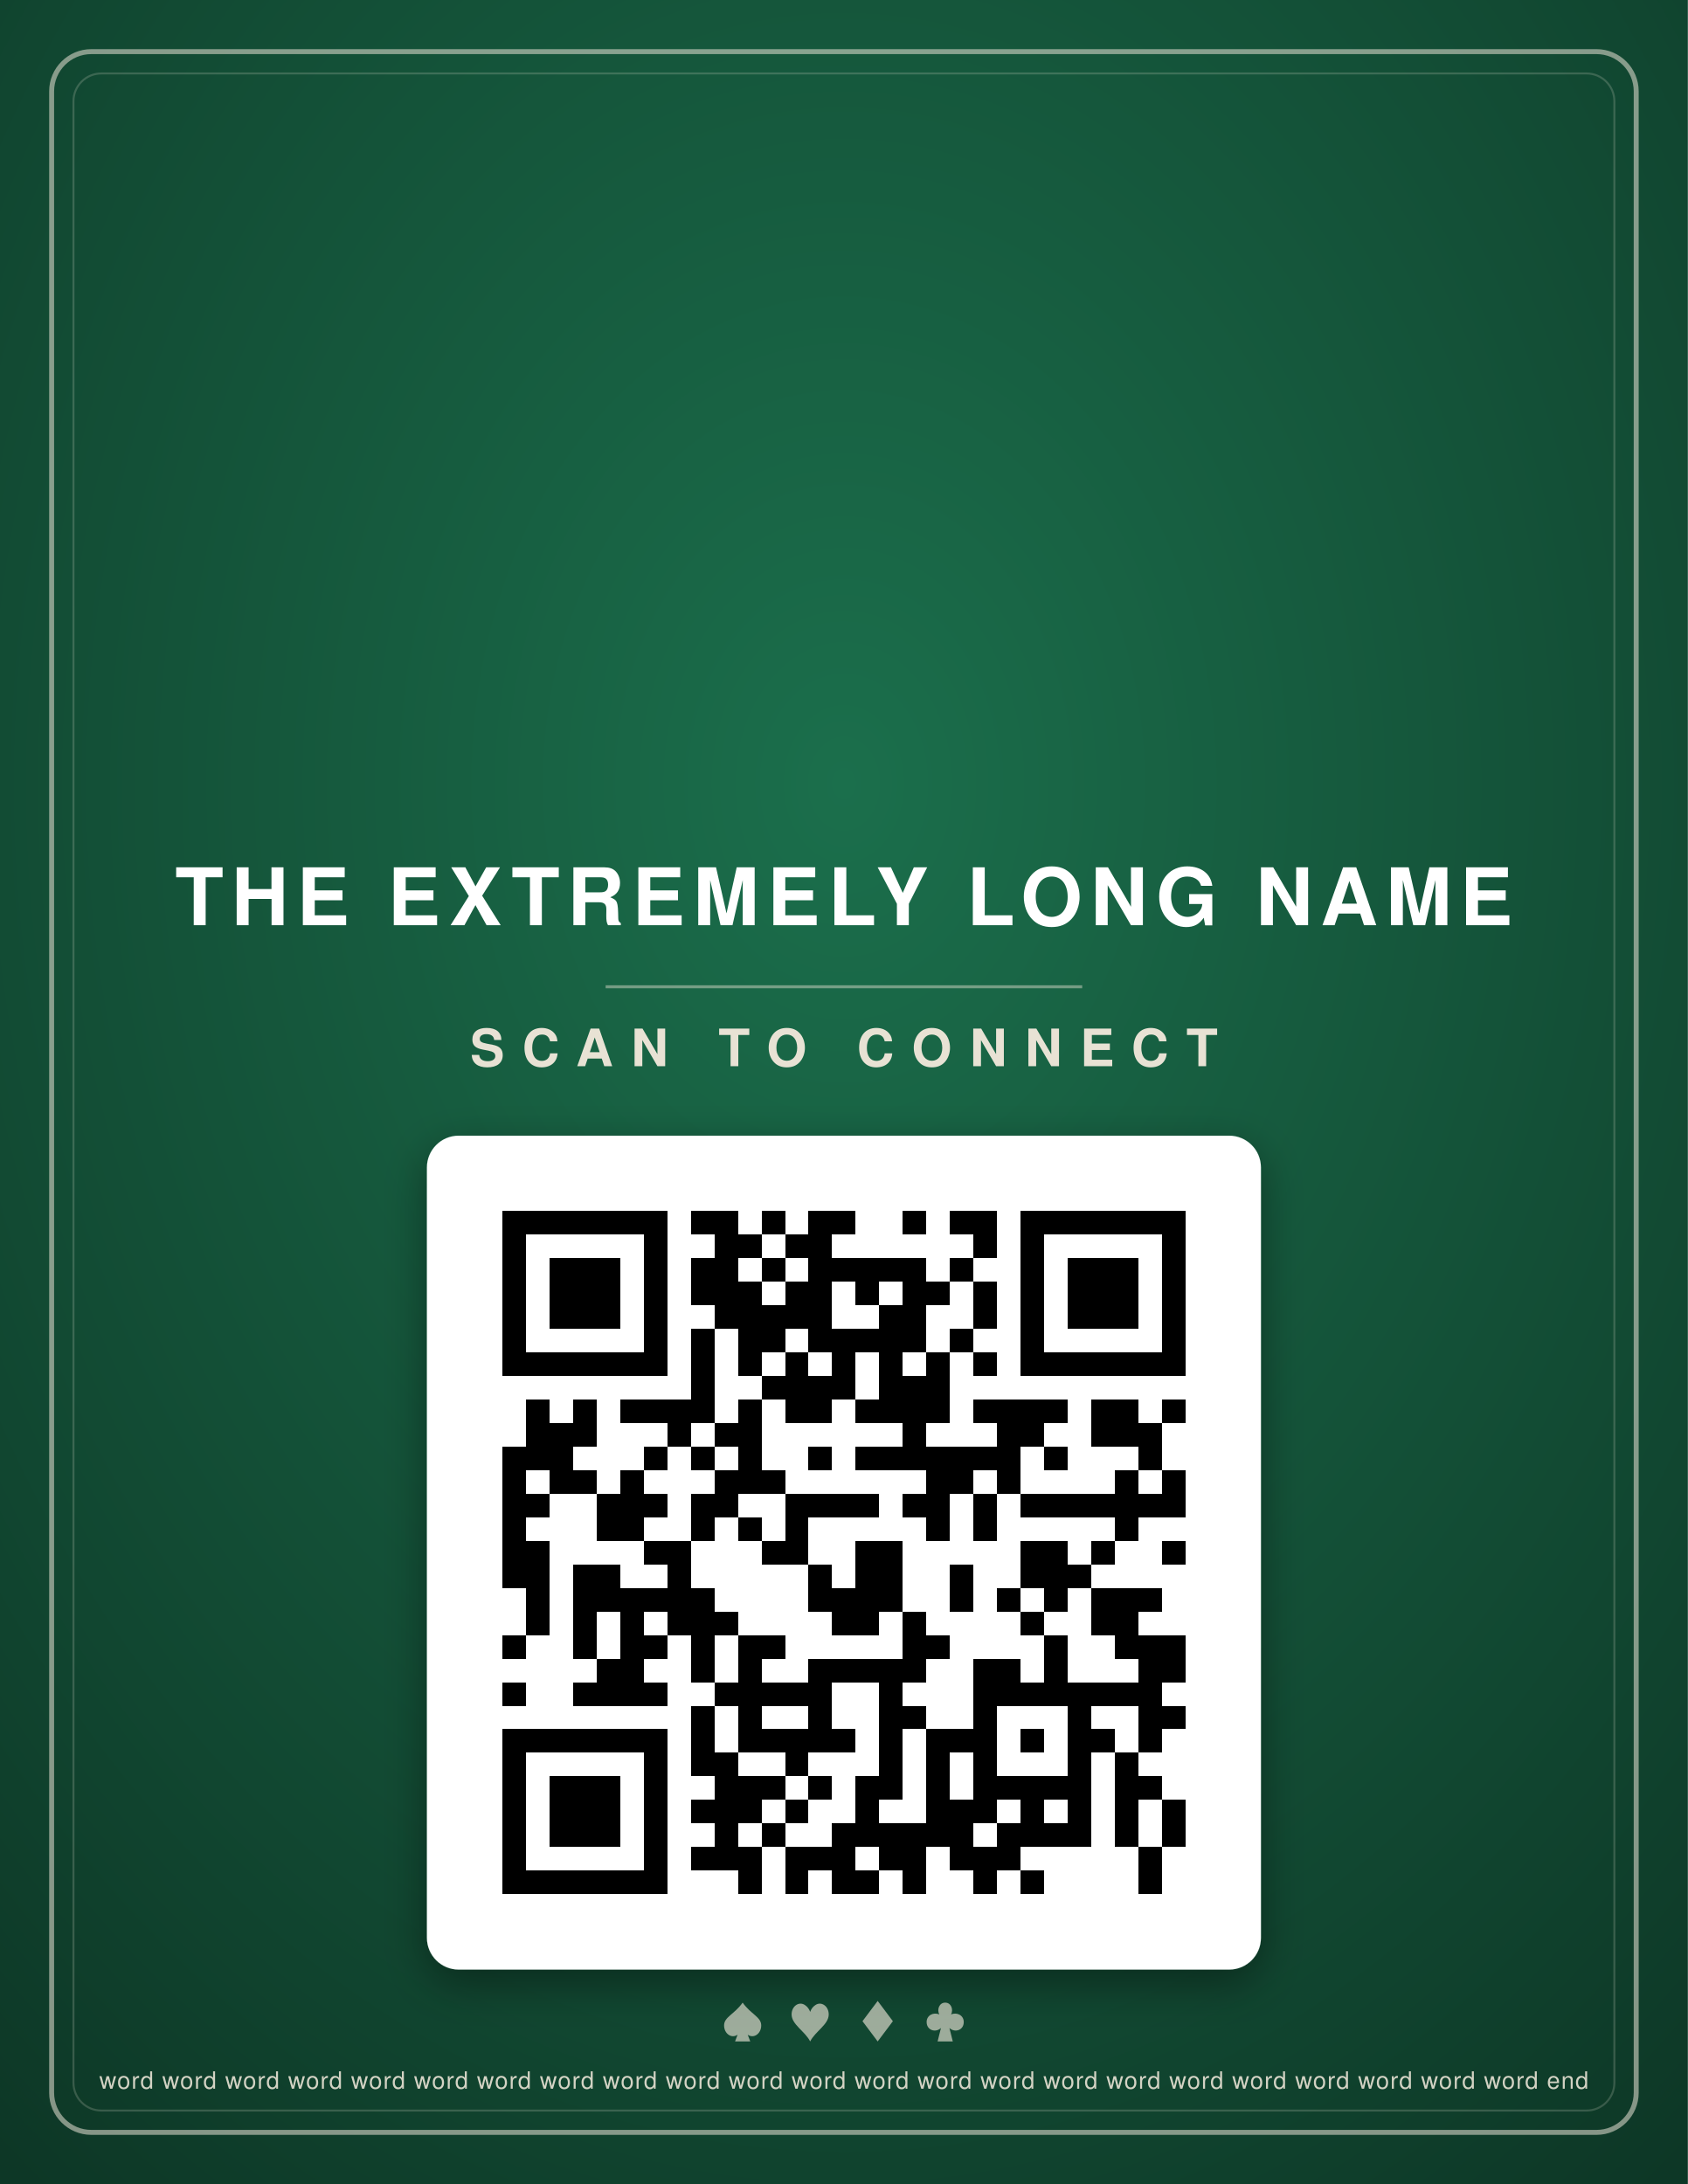
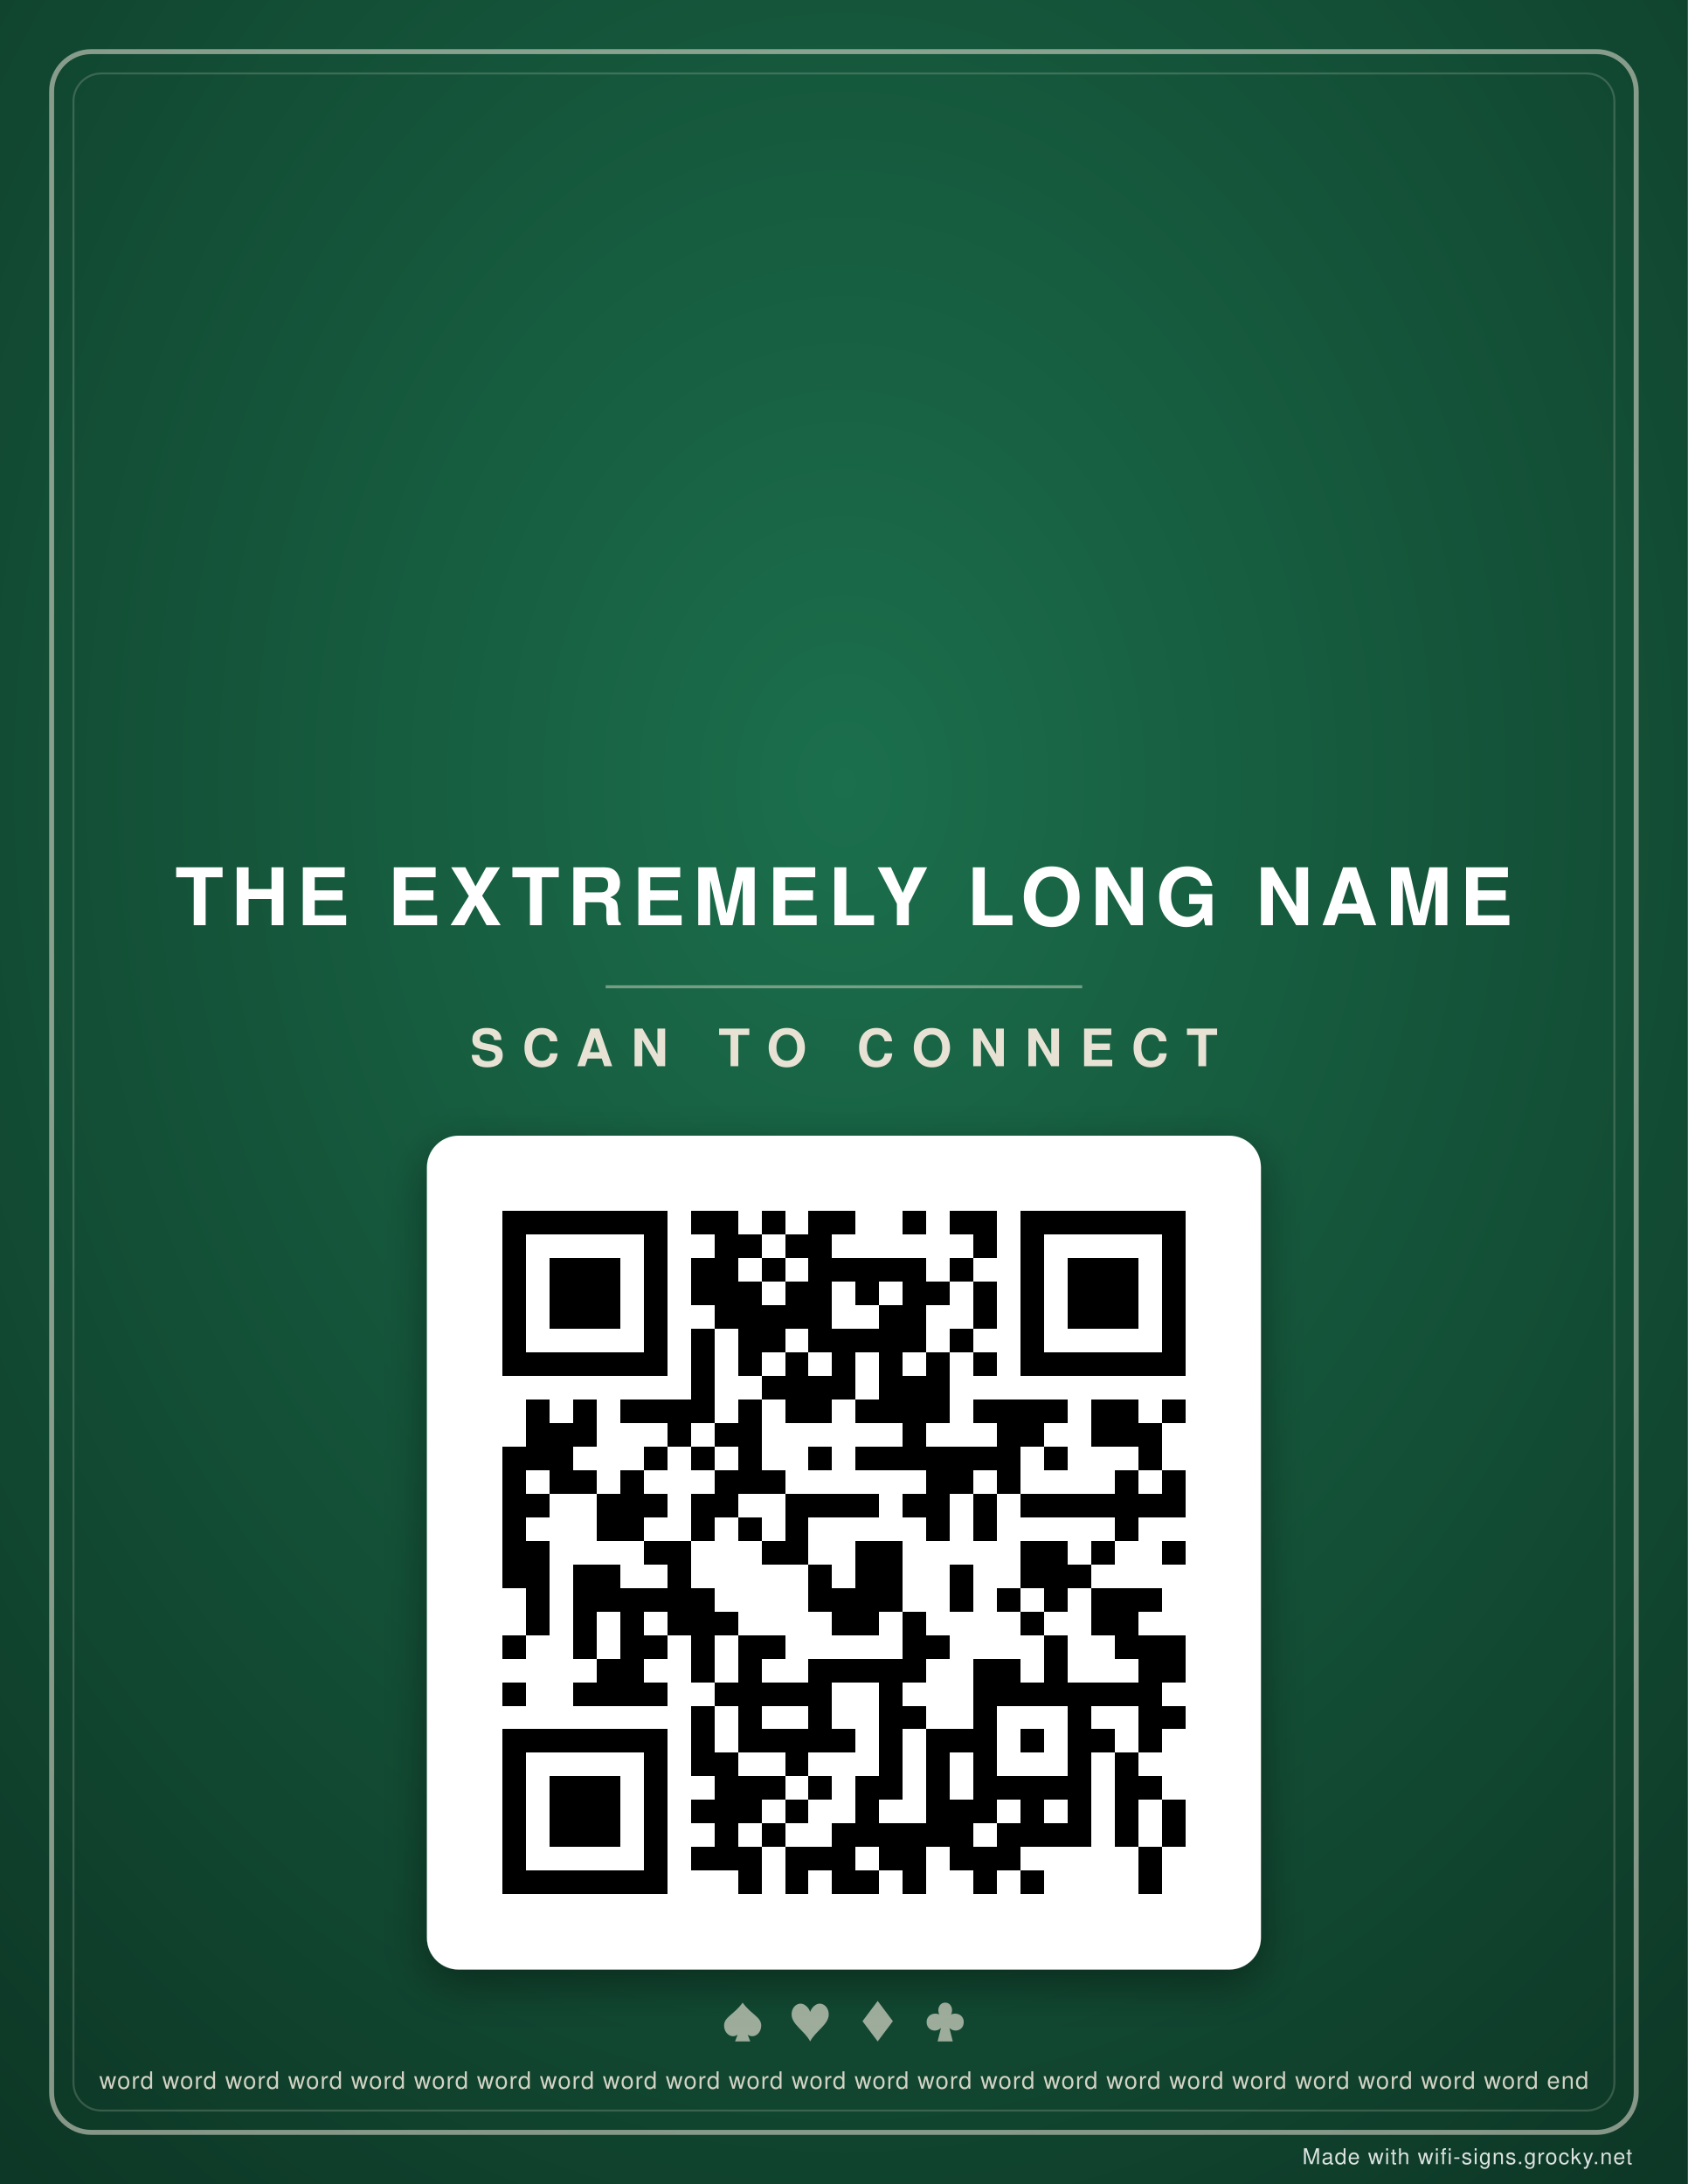
<svg xmlns="http://www.w3.org/2000/svg" xmlns:xlink="http://www.w3.org/1999/xlink" width="8.5in" height="11in" viewBox="0 0 850 1100" role="img" aria-label="Scan the QR code to join the Wi-Fi">
  <defs>
    <radialGradient id="felt" cx="50%" cy="36%" r="80%">
      <stop offset="0%" stop-color="#1b6f4c" />
      <stop offset="100%" stop-color="#0d3726" />
    </radialGradient>
    <filter id="cardShadow" x="-25%" y="-25%" width="150%" height="150%">
      <feDropShadow dx="0" dy="7" stdDeviation="11" flood-color="#000000" flood-opacity="0.4" />
    </filter>
    <g id="suit-row" fill="#e8e2d4">
      <path transform="translate(-51,0) scale(0.85)" d="M0 -11 C 5 -4, 11 -2.5, 11 2.5 C 11 7.5, 6.5 10.5, 3 8 L 4.5 12 L -4.5 12 L -3 8 C -6.5 10.5, -11 7.5, -11 2.5 C -11 -2.5, -5 -4, 0 -11 Z" />
      <path transform="translate(-17,0) scale(0.85)" d="M0 12 C -3 6, -11 2, -11 -4 C -11 -9, -6.5 -12, -3 -9.5 C -1.5 -8.5, -0.5 -7, 0 -5.5 C 0.5 -7, 1.5 -8.5, 3 -9.5 C 6.5 -12, 11 -9, 11 -4 C 11 2, 3 6, 0 12 Z" />
      <path transform="translate(17,0) scale(0.85)" d="M0 -12 L 9 0 L 0 12 L -9 0 Z" />
      <path transform="translate(51,0) scale(0.85)" d="M-4.5 12 L 4.5 12 L 2.5 4 C 5.5 7, 11 5.5, 11 0.5 C 11 -3.5, 7 -5.5, 3.5 -4 C 5 -7, 3.5 -11, 0 -11 C -3.5 -11, -5 -7, -3.5 -4 C -7 -5.5, -11 -3.5, -11 0.5 C -11 5.5, -5.5 7, -2.5 4 Z" />
    </g>
  </defs>
  <rect width="850" height="1100" fill="url(#felt)" />
  <rect x="26" y="26" width="798" height="1048" rx="20" fill="none" stroke="#e8e2d4" stroke-opacity="0.55" stroke-width="2.5" />
  <rect x="37" y="37" width="776" height="1026" rx="14" fill="none" stroke="#e8e2d4" stroke-opacity="0.2" stroke-width="1" />
  <text x="425" y="466" text-anchor="middle" font-family="Helvetica Neue, Helvetica, Arial, sans-serif" font-size="40" font-weight="700" letter-spacing="4" fill="#ffffff" textLength="700" lengthAdjust="spacingAndGlyphs">THE EXTREMELY LONG NAME</text>
  <line x1="305" y1="497" x2="545" y2="497" stroke="#e8e2d4" stroke-opacity="0.45" stroke-width="1.5" />
  <text x="425" y="537" text-anchor="middle" font-family="Helvetica Neue, Helvetica, Arial, sans-serif" font-size="26" font-weight="600" letter-spacing="9" fill="#e8e2d4">SCAN TO CONNECT</text>
  <rect x="215" y="572" width="420" height="420" rx="16" fill="#ffffff" filter="url(#cardShadow)" />
  <g transform="translate(253,610) scale(11.8621)" shape-rendering="crispEdges">
    <path fill="#000000" d="M0 0h7v1h-7zM8 0h2v1h-2zM11 0h1v1h-1zM13 0h2v1h-2zM17 0h1v1h-1zM19 0h2v1h-2zM22 0h7v1h-7zM0 1h1v1h-1zM6 1h1v1h-1zM9 1h2v1h-2zM12 1h2v1h-2zM20 1h1v1h-1zM22 1h1v1h-1zM28 1h1v1h-1zM0 2h1v1h-1zM2 2h3v1h-3zM6 2h1v1h-1zM8 2h2v1h-2zM11 2h1v1h-1zM13 2h5v1h-5zM19 2h1v1h-1zM22 2h1v1h-1zM24 2h3v1h-3zM28 2h1v1h-1zM0 3h1v1h-1zM2 3h3v1h-3zM6 3h1v1h-1zM8 3h3v1h-3zM12 3h2v1h-2zM15 3h1v1h-1zM17 3h2v1h-2zM20 3h1v1h-1zM22 3h1v1h-1zM24 3h3v1h-3zM28 3h1v1h-1zM0 4h1v1h-1zM2 4h3v1h-3zM6 4h1v1h-1zM9 4h5v1h-5zM16 4h2v1h-2zM20 4h1v1h-1zM22 4h1v1h-1zM24 4h3v1h-3zM28 4h1v1h-1zM0 5h1v1h-1zM6 5h1v1h-1zM8 5h1v1h-1zM10 5h2v1h-2zM13 5h5v1h-5zM19 5h1v1h-1zM22 5h1v1h-1zM28 5h1v1h-1zM0 6h7v1h-7zM8 6h1v1h-1zM10 6h1v1h-1zM12 6h1v1h-1zM14 6h1v1h-1zM16 6h1v1h-1zM18 6h1v1h-1zM20 6h1v1h-1zM22 6h7v1h-7zM8 7h1v1h-1zM11 7h4v1h-4zM16 7h3v1h-3zM1 8h1v1h-1zM3 8h1v1h-1zM5 8h4v1h-4zM10 8h1v1h-1zM12 8h2v1h-2zM15 8h4v1h-4zM20 8h4v1h-4zM25 8h2v1h-2zM28 8h1v1h-1zM1 9h3v1h-3zM7 9h1v1h-1zM9 9h2v1h-2zM17 9h1v1h-1zM21 9h2v1h-2zM25 9h3v1h-3zM0 10h3v1h-3zM6 10h1v1h-1zM8 10h1v1h-1zM10 10h1v1h-1zM13 10h1v1h-1zM15 10h7v1h-7zM23 10h1v1h-1zM27 10h1v1h-1zM0 11h1v1h-1zM2 11h2v1h-2zM5 11h1v1h-1zM9 11h3v1h-3zM18 11h2v1h-2zM21 11h1v1h-1zM26 11h1v1h-1zM28 11h1v1h-1zM0 12h2v1h-2zM4 12h3v1h-3zM8 12h2v1h-2zM12 12h4v1h-4zM17 12h2v1h-2zM20 12h1v1h-1zM22 12h7v1h-7zM0 13h1v1h-1zM4 13h2v1h-2zM8 13h1v1h-1zM10 13h1v1h-1zM12 13h1v1h-1zM18 13h1v1h-1zM20 13h1v1h-1zM26 13h1v1h-1zM0 14h2v1h-2zM6 14h2v1h-2zM11 14h2v1h-2zM15 14h2v1h-2zM22 14h2v1h-2zM25 14h1v1h-1zM28 14h1v1h-1zM0 15h2v1h-2zM3 15h2v1h-2zM7 15h1v1h-1zM13 15h1v1h-1zM15 15h2v1h-2zM19 15h1v1h-1zM22 15h3v1h-3zM1 16h1v1h-1zM3 16h6v1h-6zM13 16h4v1h-4zM19 16h1v1h-1zM21 16h1v1h-1zM23 16h1v1h-1zM25 16h3v1h-3zM1 17h1v1h-1zM3 17h1v1h-1zM5 17h1v1h-1zM7 17h3v1h-3zM14 17h2v1h-2zM17 17h1v1h-1zM22 17h1v1h-1zM25 17h2v1h-2zM0 18h1v1h-1zM3 18h1v1h-1zM5 18h2v1h-2zM8 18h1v1h-1zM10 18h2v1h-2zM17 18h2v1h-2zM23 18h1v1h-1zM26 18h3v1h-3zM4 19h2v1h-2zM8 19h1v1h-1zM10 19h1v1h-1zM13 19h5v1h-5zM20 19h2v1h-2zM23 19h1v1h-1zM27 19h2v1h-2zM0 20h1v1h-1zM3 20h4v1h-4zM9 20h5v1h-5zM16 20h1v1h-1zM20 20h8v1h-8zM8 21h1v1h-1zM10 21h1v1h-1zM13 21h1v1h-1zM16 21h2v1h-2zM20 21h1v1h-1zM24 21h1v1h-1zM27 21h2v1h-2zM0 22h7v1h-7zM8 22h1v1h-1zM10 22h5v1h-5zM16 22h1v1h-1zM18 22h3v1h-3zM22 22h1v1h-1zM24 22h2v1h-2zM27 22h1v1h-1zM0 23h1v1h-1zM6 23h1v1h-1zM8 23h2v1h-2zM12 23h1v1h-1zM16 23h1v1h-1zM18 23h1v1h-1zM20 23h1v1h-1zM24 23h1v1h-1zM26 23h1v1h-1zM0 24h1v1h-1zM2 24h3v1h-3zM6 24h1v1h-1zM9 24h3v1h-3zM13 24h1v1h-1zM15 24h2v1h-2zM18 24h1v1h-1zM20 24h5v1h-5zM26 24h2v1h-2zM0 25h1v1h-1zM2 25h3v1h-3zM6 25h1v1h-1zM8 25h3v1h-3zM12 25h1v1h-1zM15 25h1v1h-1zM18 25h3v1h-3zM22 25h1v1h-1zM24 25h1v1h-1zM26 25h1v1h-1zM28 25h1v1h-1zM0 26h1v1h-1zM2 26h3v1h-3zM6 26h1v1h-1zM9 26h1v1h-1zM11 26h1v1h-1zM14 26h6v1h-6zM21 26h4v1h-4zM26 26h1v1h-1zM28 26h1v1h-1zM0 27h1v1h-1zM6 27h1v1h-1zM8 27h3v1h-3zM12 27h3v1h-3zM16 27h2v1h-2zM19 27h3v1h-3zM27 27h1v1h-1zM0 28h7v1h-7zM10 28h1v1h-1zM12 28h1v1h-1zM14 28h2v1h-2zM17 28h1v1h-1zM20 28h1v1h-1zM22 28h1v1h-1zM27 28h1v1h-1z" />
  </g>
  <use xlink:href="#suit-row" transform="translate(425,1018)" opacity="0.65" />
  <text x="425" y="1052" text-anchor="middle" font-family="Helvetica Neue, Helvetica, Arial, sans-serif" font-size="12" letter-spacing="0.5" fill="#e8e2d4" fill-opacity="0.9" textLength="780" lengthAdjust="spacingAndGlyphs">word word word word word word word word word word word word word word word word word word word word word word word end</text>
+   <text id="made-with" x="822" y="1090" text-anchor="end" font-family="Helvetica Neue, Helvetica, Arial, sans-serif" font-size="11" letter-spacing="0.5" fill="#ffffff" fill-opacity="0.85">Made with wifi-signs.grocky.net</text>
</svg>
